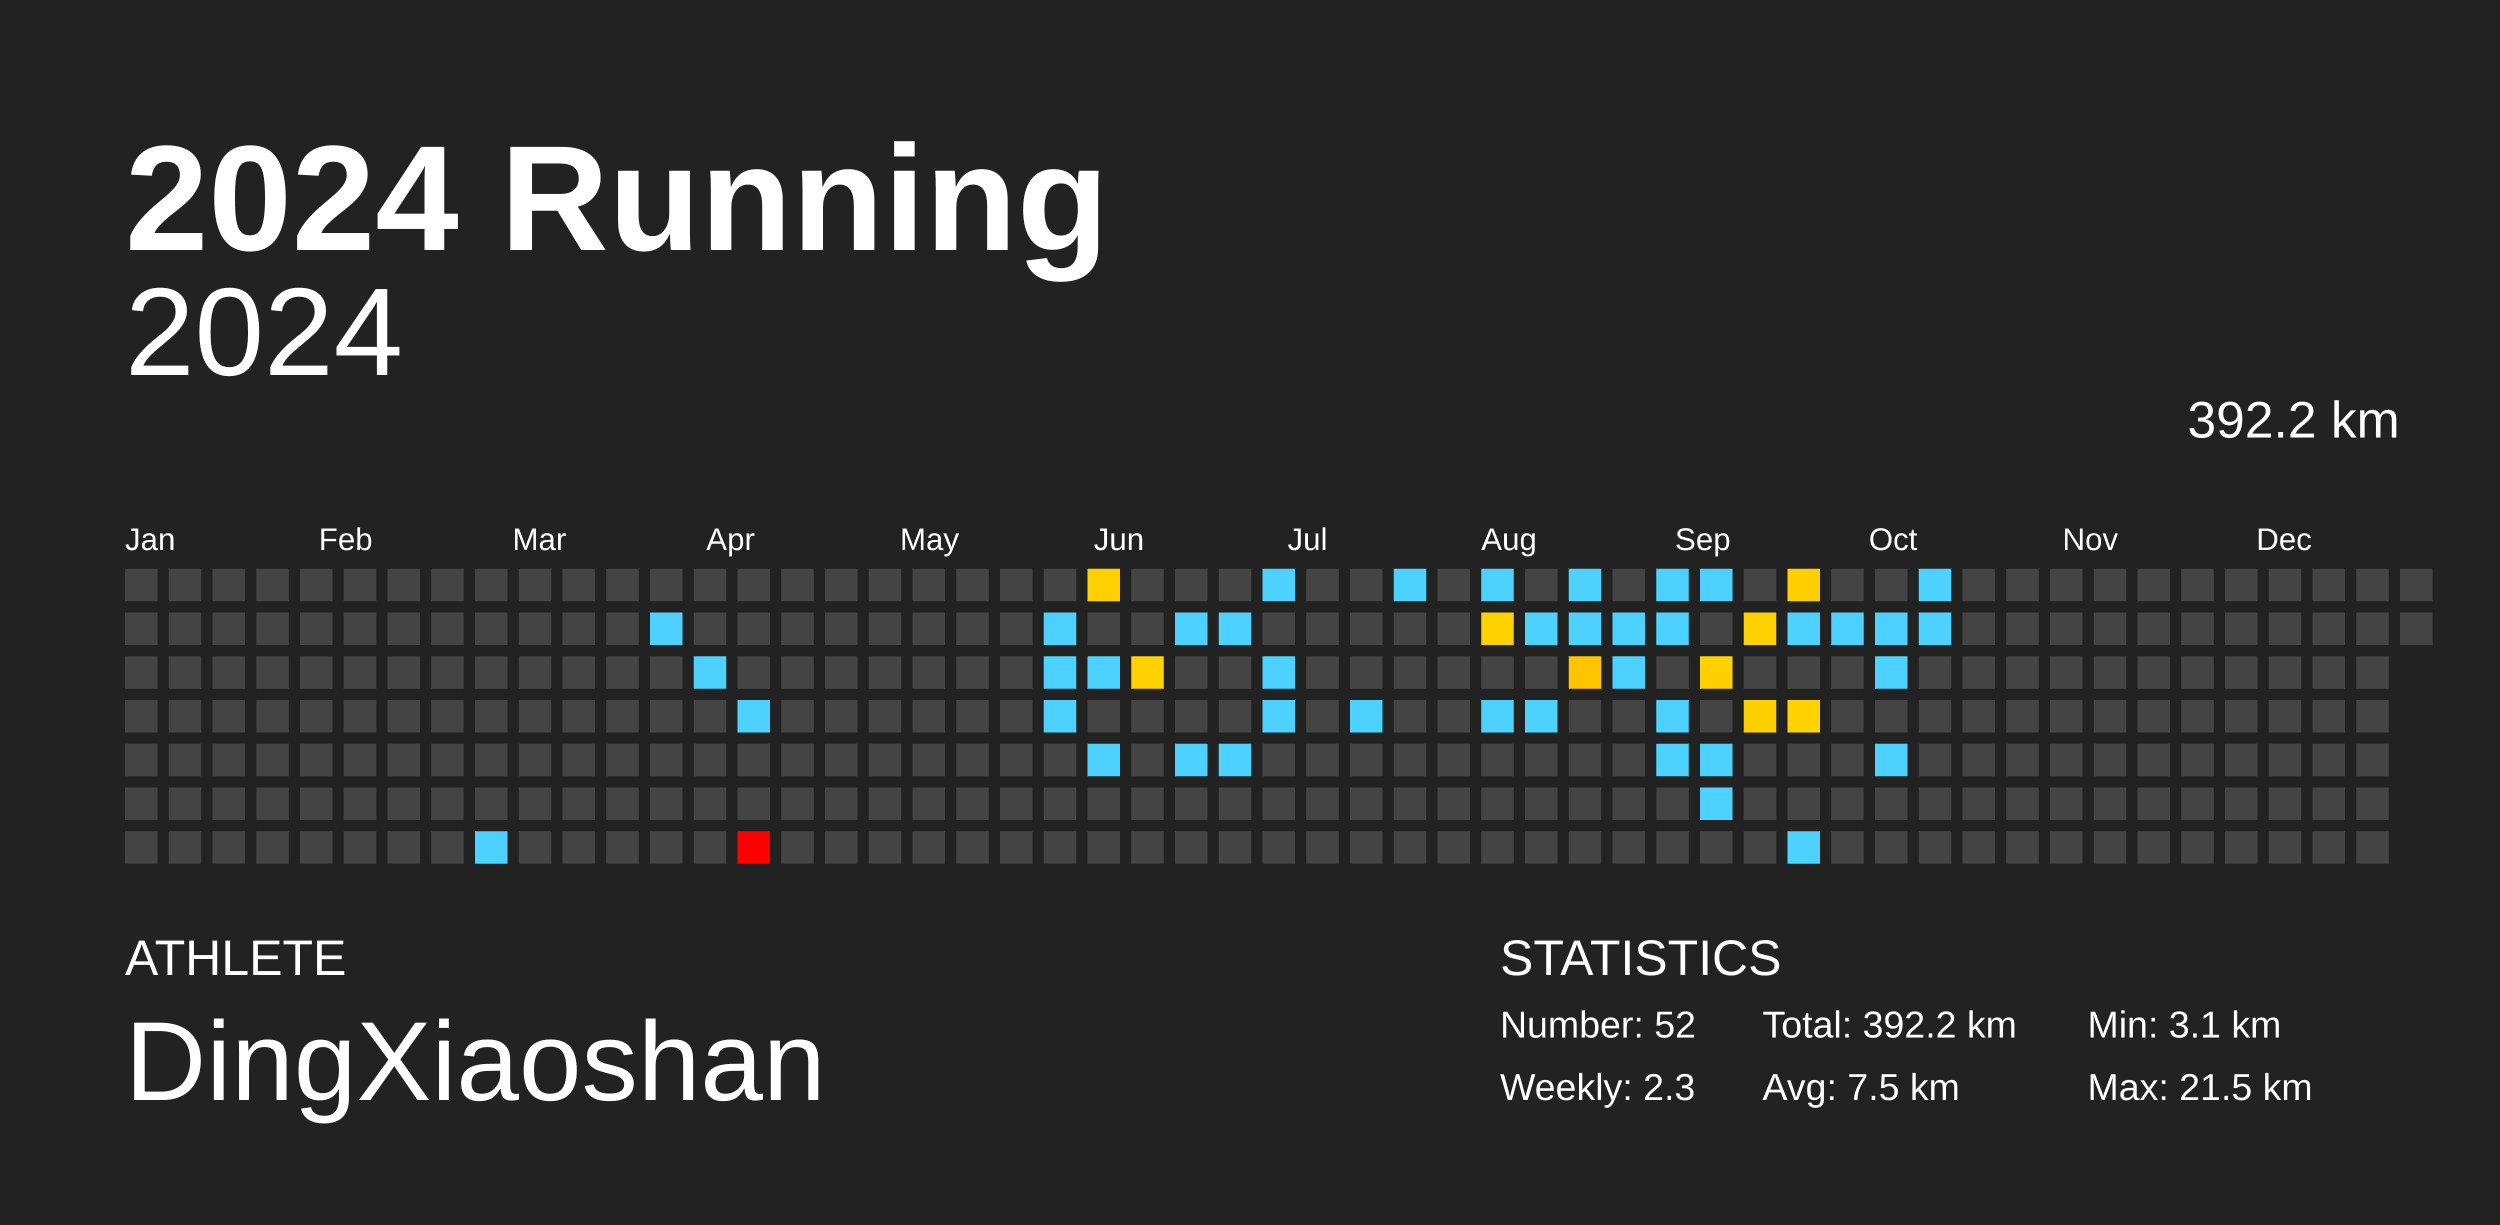
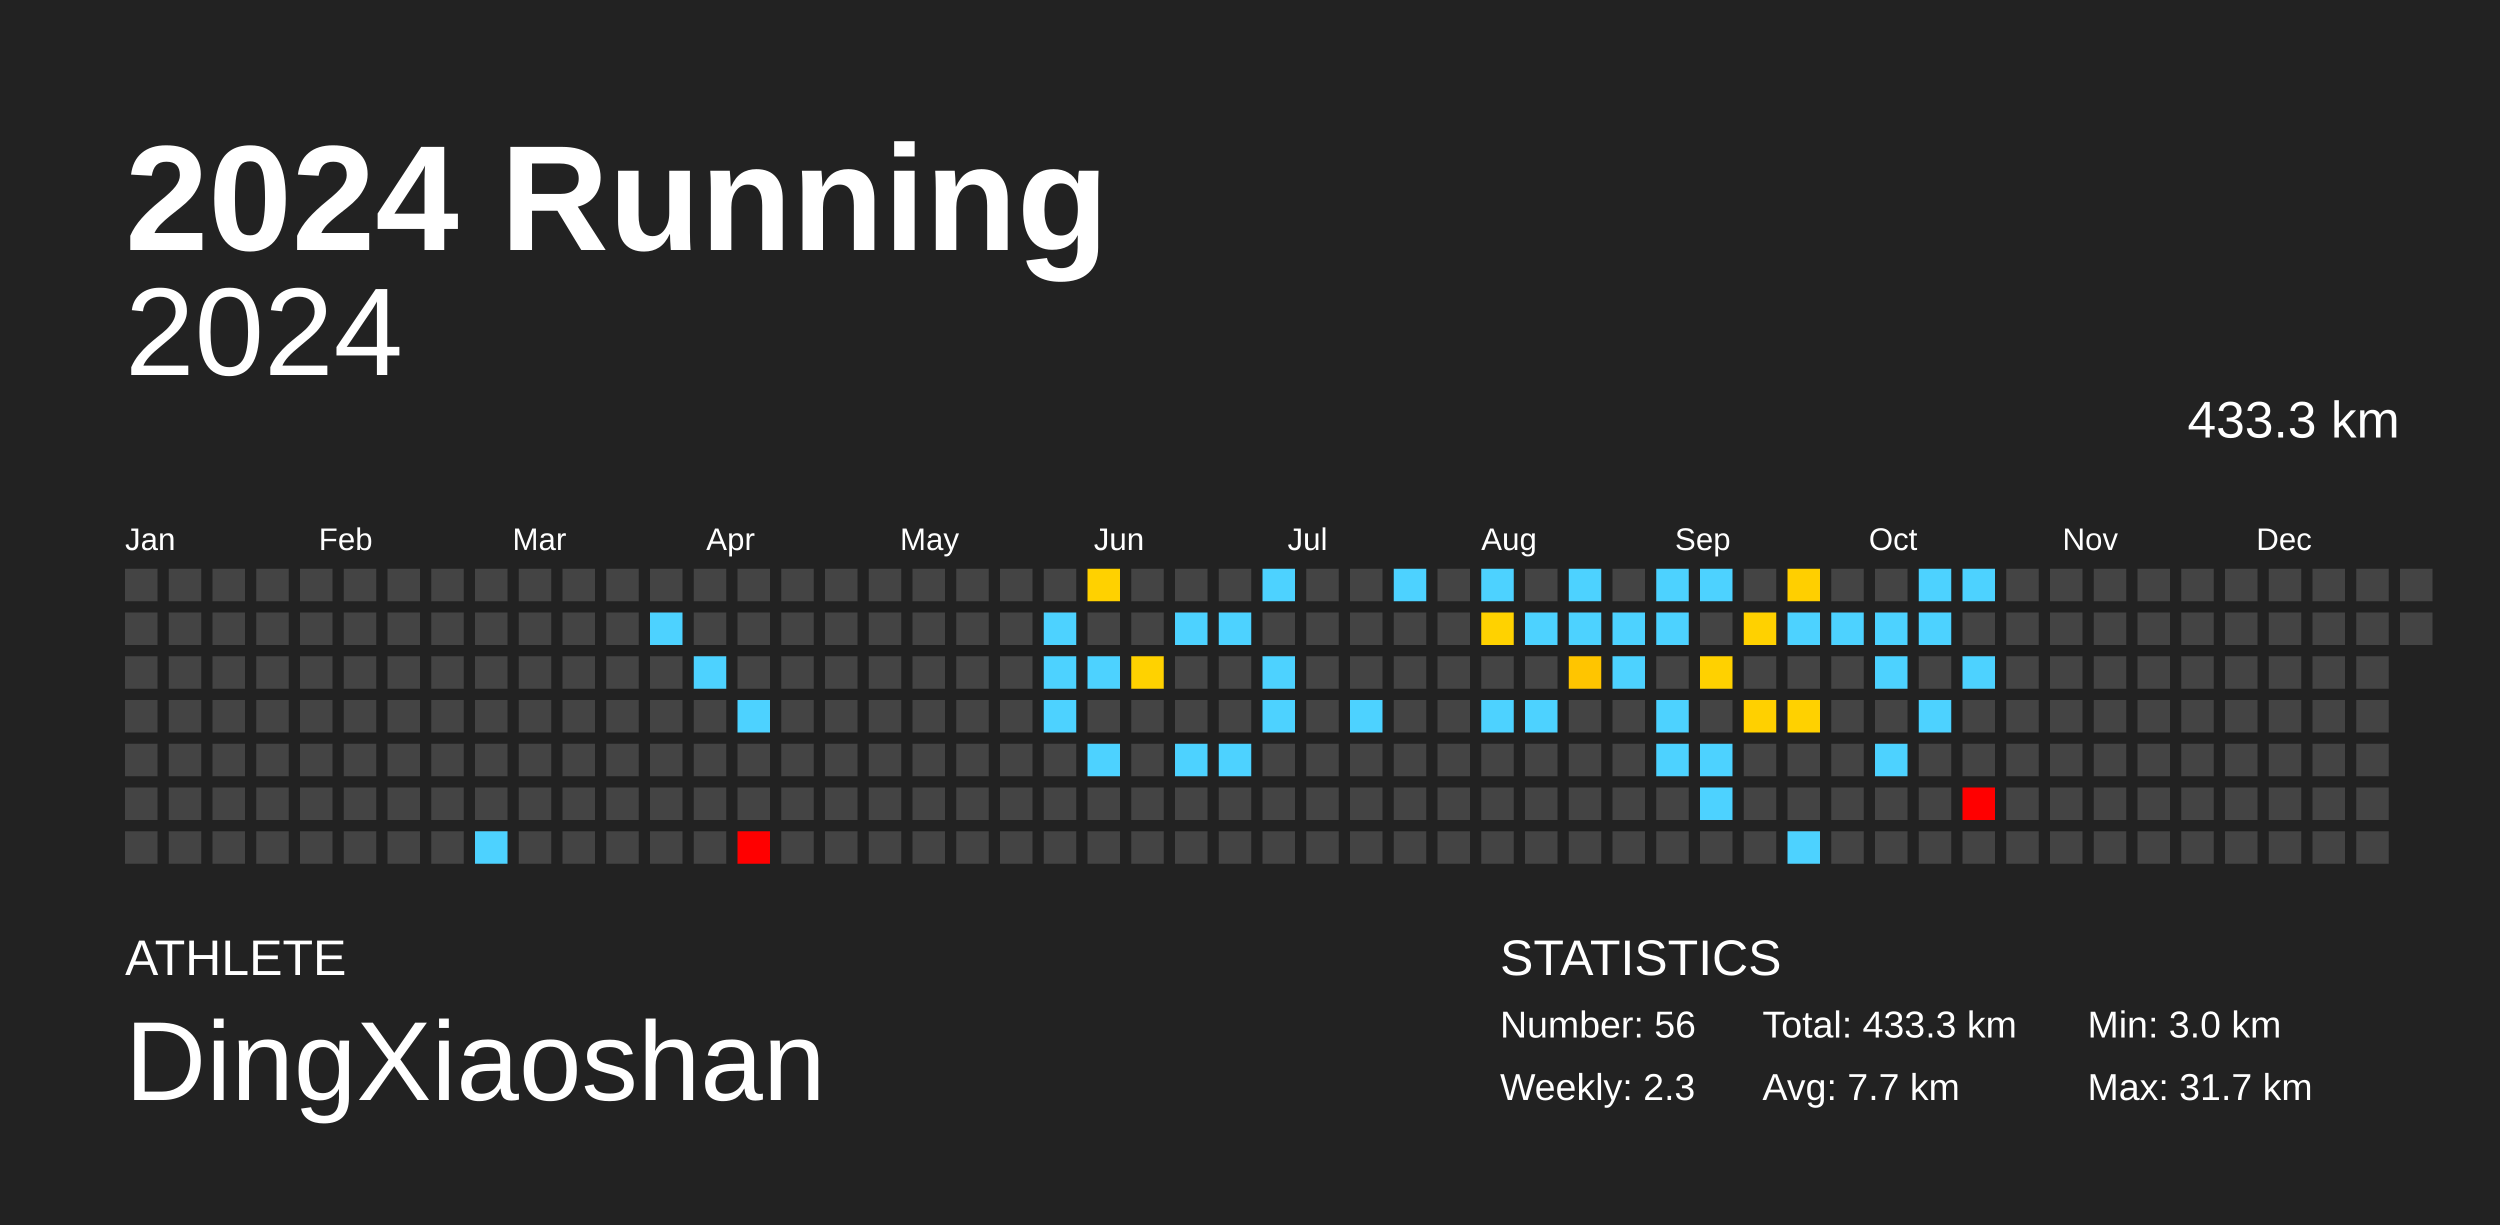
<svg xmlns="http://www.w3.org/2000/svg" baseProfile="full" height="98mm" version="1.1" viewBox="0,0,200,98" width="200mm">
  <defs />
  <rect fill="#222222" height="98" width="200" x="0" y="0" />
  <text fill="#FFFFFF" style="font-size:12px; font-family:Arial; font-weight:bold;" x="10" y="20">2024 Running</text>
  <text fill="#FFFFFF" style="font-size:4px; font-family:Arial" x="10" y="78">ATHLETE</text>
  <text fill="#FFFFFF" style="font-size:9px; font-family:Arial" x="10" y="88">DingXiaoshan</text>
  <text fill="#FFFFFF" style="font-size:4px; font-family:Arial" x="120" y="78">STATISTICS</text>
-   <text fill="#FFFFFF" style="font-size:3px; font-family:Arial" x="120" y="83">Number: 52</text>
+   <text fill="#FFFFFF" style="font-size:3px; font-family:Arial" x="120" y="83">Number: 56</text>
  <text fill="#FFFFFF" style="font-size:3px; font-family:Arial" x="120" y="88">Weekly: 2.3</text>
-   <text fill="#FFFFFF" style="font-size:3px; font-family:Arial" x="141" y="83">Total: 392.2 km</text>
-   <text fill="#FFFFFF" style="font-size:3px; font-family:Arial" x="141" y="88">Avg: 7.5 km</text>
-   <text fill="#FFFFFF" style="font-size:3px; font-family:Arial" x="167" y="83">Min: 3.1 km</text>
-   <text fill="#FFFFFF" style="font-size:3px; font-family:Arial" x="167" y="88">Max: 21.5 km</text>
+   <text fill="#FFFFFF" style="font-size:3px; font-family:Arial" x="141" y="83">Total: 433.3 km</text>
+   <text fill="#FFFFFF" style="font-size:3px; font-family:Arial" x="141" y="88">Avg: 7.7 km</text>
+   <text fill="#FFFFFF" style="font-size:3px; font-family:Arial" x="167" y="83">Min: 3.0 km</text>
+   <text fill="#FFFFFF" style="font-size:3px; font-family:Arial" x="167" y="88">Max: 31.7 km</text>
  <text alignment-baseline="hanging" fill="#FFFFFF" style="font-size:10.0px; font-family:Arial;" x="10" y="30">2024</text>
-   <text alignment-baseline="hanging" fill="#FFFFFF" style="font-size:4.125px; font-family:Arial;" x="175" y="35">392.2 km</text>
+   <text alignment-baseline="hanging" fill="#FFFFFF" style="font-size:4.125px; font-family:Arial;" x="175" y="35">433.3 km</text>
  <text fill="#FFFFFF" style="font-size:2.5px; font-family:Arial" x="10.0" y="44">Jan</text>
  <text fill="#FFFFFF" style="font-size:2.5px; font-family:Arial" x="25.5" y="44">Feb</text>
  <text fill="#FFFFFF" style="font-size:2.5px; font-family:Arial" x="41.0" y="44">Mar</text>
  <text fill="#FFFFFF" style="font-size:2.5px; font-family:Arial" x="56.5" y="44">Apr</text>
  <text fill="#FFFFFF" style="font-size:2.5px; font-family:Arial" x="72.0" y="44">May</text>
  <text fill="#FFFFFF" style="font-size:2.5px; font-family:Arial" x="87.5" y="44">Jun</text>
  <text fill="#FFFFFF" style="font-size:2.5px; font-family:Arial" x="103.0" y="44">Jul</text>
  <text fill="#FFFFFF" style="font-size:2.5px; font-family:Arial" x="118.5" y="44">Aug</text>
  <text fill="#FFFFFF" style="font-size:2.5px; font-family:Arial" x="134.0" y="44">Sep</text>
  <text fill="#FFFFFF" style="font-size:2.5px; font-family:Arial" x="149.5" y="44">Oct</text>
  <text fill="#FFFFFF" style="font-size:2.5px; font-family:Arial" x="165.0" y="44">Nov</text>
  <text fill="#FFFFFF" style="font-size:2.5px; font-family:Arial" x="180.5" y="44">Dec</text>
  <rect fill="#444444" height="2.6" width="2.6" x="10.0" y="45.5" />
  <rect fill="#444444" height="2.6" width="2.6" x="10.0" y="49.0" />
  <rect fill="#444444" height="2.6" width="2.6" x="10.0" y="52.5" />
  <rect fill="#444444" height="2.6" width="2.6" x="10.0" y="56.0" />
  <rect fill="#444444" height="2.6" width="2.6" x="10.0" y="59.5" />
  <rect fill="#444444" height="2.6" width="2.6" x="10.0" y="63.0" />
  <rect fill="#444444" height="2.6" width="2.6" x="10.0" y="66.5" />
  <rect fill="#444444" height="2.6" width="2.6" x="13.5" y="45.5" />
  <rect fill="#444444" height="2.6" width="2.6" x="13.5" y="49.0" />
  <rect fill="#444444" height="2.6" width="2.6" x="13.5" y="52.5" />
  <rect fill="#444444" height="2.6" width="2.6" x="13.5" y="56.0" />
  <rect fill="#444444" height="2.6" width="2.6" x="13.5" y="59.5" />
  <rect fill="#444444" height="2.6" width="2.6" x="13.5" y="63.0" />
  <rect fill="#444444" height="2.6" width="2.6" x="13.5" y="66.5" />
  <rect fill="#444444" height="2.6" width="2.6" x="17.0" y="45.5" />
  <rect fill="#444444" height="2.6" width="2.6" x="17.0" y="49.0" />
  <rect fill="#444444" height="2.6" width="2.6" x="17.0" y="52.5" />
  <rect fill="#444444" height="2.6" width="2.6" x="17.0" y="56.0" />
  <rect fill="#444444" height="2.6" width="2.6" x="17.0" y="59.5" />
  <rect fill="#444444" height="2.6" width="2.6" x="17.0" y="63.0" />
  <rect fill="#444444" height="2.6" width="2.6" x="17.0" y="66.5" />
  <rect fill="#444444" height="2.6" width="2.6" x="20.5" y="45.5" />
  <rect fill="#444444" height="2.6" width="2.6" x="20.5" y="49.0" />
  <rect fill="#444444" height="2.6" width="2.6" x="20.5" y="52.5" />
  <rect fill="#444444" height="2.6" width="2.6" x="20.5" y="56.0" />
  <rect fill="#444444" height="2.6" width="2.6" x="20.5" y="59.5" />
  <rect fill="#444444" height="2.6" width="2.6" x="20.5" y="63.0" />
  <rect fill="#444444" height="2.6" width="2.6" x="20.5" y="66.5" />
  <rect fill="#444444" height="2.6" width="2.6" x="24.0" y="45.5" />
  <rect fill="#444444" height="2.6" width="2.6" x="24.0" y="49.0" />
  <rect fill="#444444" height="2.6" width="2.6" x="24.0" y="52.5" />
  <rect fill="#444444" height="2.6" width="2.6" x="24.0" y="56.0" />
  <rect fill="#444444" height="2.6" width="2.6" x="24.0" y="59.5" />
  <rect fill="#444444" height="2.6" width="2.6" x="24.0" y="63.0" />
  <rect fill="#444444" height="2.6" width="2.6" x="24.0" y="66.5" />
  <rect fill="#444444" height="2.6" width="2.6" x="27.5" y="45.5" />
  <rect fill="#444444" height="2.6" width="2.6" x="27.5" y="49.0" />
  <rect fill="#444444" height="2.6" width="2.6" x="27.5" y="52.5" />
  <rect fill="#444444" height="2.6" width="2.6" x="27.5" y="56.0" />
  <rect fill="#444444" height="2.6" width="2.6" x="27.5" y="59.5" />
  <rect fill="#444444" height="2.6" width="2.6" x="27.5" y="63.0" />
  <rect fill="#444444" height="2.6" width="2.6" x="27.5" y="66.5" />
  <rect fill="#444444" height="2.6" width="2.6" x="31.0" y="45.5" />
  <rect fill="#444444" height="2.6" width="2.6" x="31.0" y="49.0" />
  <rect fill="#444444" height="2.6" width="2.6" x="31.0" y="52.5" />
  <rect fill="#444444" height="2.6" width="2.6" x="31.0" y="56.0" />
  <rect fill="#444444" height="2.6" width="2.6" x="31.0" y="59.5" />
  <rect fill="#444444" height="2.6" width="2.6" x="31.0" y="63.0" />
  <rect fill="#444444" height="2.6" width="2.6" x="31.0" y="66.5" />
  <rect fill="#444444" height="2.6" width="2.6" x="34.5" y="45.5" />
  <rect fill="#444444" height="2.6" width="2.6" x="34.5" y="49.0" />
  <rect fill="#444444" height="2.6" width="2.6" x="34.5" y="52.5" />
  <rect fill="#444444" height="2.6" width="2.6" x="34.5" y="56.0" />
  <rect fill="#444444" height="2.6" width="2.6" x="34.5" y="59.5" />
  <rect fill="#444444" height="2.6" width="2.6" x="34.5" y="63.0" />
  <rect fill="#444444" height="2.6" width="2.6" x="34.5" y="66.5" />
  <rect fill="#444444" height="2.6" width="2.6" x="38.0" y="45.5" />
  <rect fill="#444444" height="2.6" width="2.6" x="38.0" y="49.0" />
  <rect fill="#444444" height="2.6" width="2.6" x="38.0" y="52.5" />
  <rect fill="#444444" height="2.6" width="2.6" x="38.0" y="56.0" />
  <rect fill="#444444" height="2.6" width="2.6" x="38.0" y="59.5" />
  <rect fill="#444444" height="2.6" width="2.6" x="38.0" y="63.0" />
  <rect fill="#4dd2ff" height="2.6" width="2.6" x="38.0" y="66.5" />
  <rect fill="#444444" height="2.6" width="2.6" x="41.5" y="45.5" />
  <rect fill="#444444" height="2.6" width="2.6" x="41.5" y="49.0" />
  <rect fill="#444444" height="2.6" width="2.6" x="41.5" y="52.5" />
  <rect fill="#444444" height="2.6" width="2.6" x="41.5" y="56.0" />
  <rect fill="#444444" height="2.6" width="2.6" x="41.5" y="59.5" />
  <rect fill="#444444" height="2.6" width="2.6" x="41.5" y="63.0" />
  <rect fill="#444444" height="2.6" width="2.6" x="41.5" y="66.5" />
  <rect fill="#444444" height="2.6" width="2.6" x="45.0" y="45.5" />
  <rect fill="#444444" height="2.6" width="2.6" x="45.0" y="49.0" />
  <rect fill="#444444" height="2.6" width="2.6" x="45.0" y="52.5" />
  <rect fill="#444444" height="2.6" width="2.6" x="45.0" y="56.0" />
  <rect fill="#444444" height="2.6" width="2.6" x="45.0" y="59.5" />
  <rect fill="#444444" height="2.6" width="2.6" x="45.0" y="63.0" />
  <rect fill="#444444" height="2.6" width="2.6" x="45.0" y="66.5" />
  <rect fill="#444444" height="2.6" width="2.6" x="48.5" y="45.5" />
  <rect fill="#444444" height="2.6" width="2.6" x="48.5" y="49.0" />
  <rect fill="#444444" height="2.6" width="2.6" x="48.5" y="52.5" />
  <rect fill="#444444" height="2.6" width="2.6" x="48.5" y="56.0" />
  <rect fill="#444444" height="2.6" width="2.6" x="48.5" y="59.5" />
  <rect fill="#444444" height="2.6" width="2.6" x="48.5" y="63.0" />
  <rect fill="#444444" height="2.6" width="2.6" x="48.5" y="66.5" />
  <rect fill="#444444" height="2.6" width="2.6" x="52.0" y="45.5" />
  <rect fill="#4dd2ff" height="2.6" width="2.6" x="52.0" y="49.0" />
  <rect fill="#444444" height="2.6" width="2.6" x="52.0" y="52.5" />
  <rect fill="#444444" height="2.6" width="2.6" x="52.0" y="56.0" />
  <rect fill="#444444" height="2.6" width="2.6" x="52.0" y="59.5" />
  <rect fill="#444444" height="2.6" width="2.6" x="52.0" y="63.0" />
  <rect fill="#444444" height="2.6" width="2.6" x="52.0" y="66.5" />
  <rect fill="#444444" height="2.6" width="2.6" x="55.5" y="45.5" />
  <rect fill="#444444" height="2.6" width="2.6" x="55.5" y="49.0" />
  <rect fill="#4dd2ff" height="2.6" width="2.6" x="55.5" y="52.5" />
  <rect fill="#444444" height="2.6" width="2.6" x="55.5" y="56.0" />
  <rect fill="#444444" height="2.6" width="2.6" x="55.5" y="59.5" />
  <rect fill="#444444" height="2.6" width="2.6" x="55.5" y="63.0" />
  <rect fill="#444444" height="2.6" width="2.6" x="55.5" y="66.5" />
  <rect fill="#444444" height="2.6" width="2.6" x="59.0" y="45.5" />
  <rect fill="#444444" height="2.6" width="2.6" x="59.0" y="49.0" />
  <rect fill="#444444" height="2.6" width="2.6" x="59.0" y="52.5" />
  <rect fill="#4dd2ff" height="2.6" width="2.6" x="59.0" y="56.0" />
  <rect fill="#444444" height="2.6" width="2.6" x="59.0" y="59.5" />
  <rect fill="#444444" height="2.6" width="2.6" x="59.0" y="63.0" />
  <rect fill="red" height="2.6" width="2.6" x="59.0" y="66.5" />
  <rect fill="#444444" height="2.6" width="2.6" x="62.5" y="45.5" />
  <rect fill="#444444" height="2.6" width="2.6" x="62.5" y="49.0" />
  <rect fill="#444444" height="2.6" width="2.6" x="62.5" y="52.5" />
  <rect fill="#444444" height="2.6" width="2.6" x="62.5" y="56.0" />
  <rect fill="#444444" height="2.6" width="2.6" x="62.5" y="59.5" />
  <rect fill="#444444" height="2.6" width="2.6" x="62.5" y="63.0" />
  <rect fill="#444444" height="2.6" width="2.6" x="62.5" y="66.5" />
  <rect fill="#444444" height="2.6" width="2.6" x="66.0" y="45.5" />
  <rect fill="#444444" height="2.6" width="2.6" x="66.0" y="49.0" />
  <rect fill="#444444" height="2.6" width="2.6" x="66.0" y="52.5" />
  <rect fill="#444444" height="2.6" width="2.6" x="66.0" y="56.0" />
  <rect fill="#444444" height="2.6" width="2.6" x="66.0" y="59.5" />
  <rect fill="#444444" height="2.6" width="2.6" x="66.0" y="63.0" />
  <rect fill="#444444" height="2.6" width="2.6" x="66.0" y="66.5" />
  <rect fill="#444444" height="2.6" width="2.6" x="69.5" y="45.5" />
  <rect fill="#444444" height="2.6" width="2.6" x="69.5" y="49.0" />
  <rect fill="#444444" height="2.6" width="2.6" x="69.5" y="52.5" />
  <rect fill="#444444" height="2.6" width="2.6" x="69.5" y="56.0" />
  <rect fill="#444444" height="2.6" width="2.6" x="69.5" y="59.5" />
  <rect fill="#444444" height="2.6" width="2.6" x="69.5" y="63.0" />
  <rect fill="#444444" height="2.6" width="2.6" x="69.5" y="66.5" />
  <rect fill="#444444" height="2.6" width="2.6" x="73.0" y="45.5" />
  <rect fill="#444444" height="2.6" width="2.6" x="73.0" y="49.0" />
  <rect fill="#444444" height="2.6" width="2.6" x="73.0" y="52.5" />
  <rect fill="#444444" height="2.6" width="2.6" x="73.0" y="56.0" />
  <rect fill="#444444" height="2.6" width="2.6" x="73.0" y="59.5" />
  <rect fill="#444444" height="2.6" width="2.6" x="73.0" y="63.0" />
  <rect fill="#444444" height="2.6" width="2.6" x="73.0" y="66.5" />
  <rect fill="#444444" height="2.6" width="2.6" x="76.5" y="45.5" />
  <rect fill="#444444" height="2.6" width="2.6" x="76.5" y="49.0" />
  <rect fill="#444444" height="2.6" width="2.6" x="76.5" y="52.5" />
  <rect fill="#444444" height="2.6" width="2.6" x="76.5" y="56.0" />
  <rect fill="#444444" height="2.6" width="2.6" x="76.5" y="59.5" />
  <rect fill="#444444" height="2.6" width="2.6" x="76.5" y="63.0" />
  <rect fill="#444444" height="2.6" width="2.6" x="76.5" y="66.5" />
  <rect fill="#444444" height="2.6" width="2.6" x="80.0" y="45.5" />
  <rect fill="#444444" height="2.6" width="2.6" x="80.0" y="49.0" />
  <rect fill="#444444" height="2.6" width="2.6" x="80.0" y="52.5" />
  <rect fill="#444444" height="2.6" width="2.6" x="80.0" y="56.0" />
  <rect fill="#444444" height="2.6" width="2.6" x="80.0" y="59.5" />
  <rect fill="#444444" height="2.6" width="2.6" x="80.0" y="63.0" />
  <rect fill="#444444" height="2.6" width="2.6" x="80.0" y="66.5" />
  <rect fill="#444444" height="2.6" width="2.6" x="83.5" y="45.5" />
  <rect fill="#4dd2ff" height="2.6" width="2.6" x="83.5" y="49.0" />
  <rect fill="#4dd2ff" height="2.6" width="2.6" x="83.5" y="52.5" />
  <rect fill="#4dd2ff" height="2.6" width="2.6" x="83.5" y="56.0" />
  <rect fill="#444444" height="2.6" width="2.6" x="83.5" y="59.5" />
  <rect fill="#444444" height="2.6" width="2.6" x="83.5" y="63.0" />
  <rect fill="#444444" height="2.6" width="2.6" x="83.5" y="66.5" />
  <rect fill="#ffd100" height="2.6" width="2.6" x="87.0" y="45.5" />
  <rect fill="#444444" height="2.6" width="2.6" x="87.0" y="49.0" />
  <rect fill="#4dd2ff" height="2.6" width="2.6" x="87.0" y="52.5" />
  <rect fill="#444444" height="2.6" width="2.6" x="87.0" y="56.0" />
  <rect fill="#4dd2ff" height="2.6" width="2.6" x="87.0" y="59.5" />
  <rect fill="#444444" height="2.6" width="2.6" x="87.0" y="63.0" />
  <rect fill="#444444" height="2.6" width="2.6" x="87.0" y="66.5" />
  <rect fill="#444444" height="2.6" width="2.6" x="90.5" y="45.5" />
  <rect fill="#444444" height="2.6" width="2.6" x="90.5" y="49.0" />
  <rect fill="#ffd200" height="2.6" width="2.6" x="90.5" y="52.5" />
  <rect fill="#444444" height="2.6" width="2.6" x="90.5" y="56.0" />
  <rect fill="#444444" height="2.6" width="2.6" x="90.5" y="59.5" />
  <rect fill="#444444" height="2.6" width="2.6" x="90.5" y="63.0" />
  <rect fill="#444444" height="2.6" width="2.6" x="90.5" y="66.5" />
  <rect fill="#444444" height="2.6" width="2.6" x="94.0" y="45.5" />
  <rect fill="#4dd2ff" height="2.6" width="2.6" x="94.0" y="49.0" />
  <rect fill="#444444" height="2.6" width="2.6" x="94.0" y="52.5" />
  <rect fill="#444444" height="2.6" width="2.6" x="94.0" y="56.0" />
  <rect fill="#4dd2ff" height="2.6" width="2.6" x="94.0" y="59.5" />
  <rect fill="#444444" height="2.6" width="2.6" x="94.0" y="63.0" />
  <rect fill="#444444" height="2.6" width="2.6" x="94.0" y="66.5" />
  <rect fill="#444444" height="2.6" width="2.6" x="97.5" y="45.5" />
  <rect fill="#4dd2ff" height="2.6" width="2.6" x="97.5" y="49.0" />
  <rect fill="#444444" height="2.6" width="2.6" x="97.5" y="52.5" />
  <rect fill="#444444" height="2.6" width="2.6" x="97.5" y="56.0" />
  <rect fill="#4dd2ff" height="2.6" width="2.6" x="97.5" y="59.5" />
  <rect fill="#444444" height="2.6" width="2.6" x="97.5" y="63.0" />
  <rect fill="#444444" height="2.6" width="2.6" x="97.5" y="66.5" />
  <rect fill="#4dd2ff" height="2.6" width="2.6" x="101.0" y="45.5" />
  <rect fill="#444444" height="2.6" width="2.6" x="101.0" y="49.0" />
  <rect fill="#4dd2ff" height="2.6" width="2.6" x="101.0" y="52.5" />
  <rect fill="#4dd2ff" height="2.6" width="2.6" x="101.0" y="56.0" />
  <rect fill="#444444" height="2.6" width="2.6" x="101.0" y="59.5" />
  <rect fill="#444444" height="2.6" width="2.6" x="101.0" y="63.0" />
  <rect fill="#444444" height="2.6" width="2.6" x="101.0" y="66.5" />
  <rect fill="#444444" height="2.6" width="2.6" x="104.5" y="45.5" />
  <rect fill="#444444" height="2.6" width="2.6" x="104.5" y="49.0" />
  <rect fill="#444444" height="2.6" width="2.6" x="104.5" y="52.5" />
  <rect fill="#444444" height="2.6" width="2.6" x="104.5" y="56.0" />
  <rect fill="#444444" height="2.6" width="2.6" x="104.5" y="59.5" />
  <rect fill="#444444" height="2.6" width="2.6" x="104.5" y="63.0" />
  <rect fill="#444444" height="2.6" width="2.6" x="104.5" y="66.5" />
  <rect fill="#444444" height="2.6" width="2.6" x="108.0" y="45.5" />
  <rect fill="#444444" height="2.6" width="2.6" x="108.0" y="49.0" />
  <rect fill="#444444" height="2.6" width="2.6" x="108.0" y="52.5" />
  <rect fill="#4dd2ff" height="2.6" width="2.6" x="108.0" y="56.0" />
  <rect fill="#444444" height="2.6" width="2.6" x="108.0" y="59.5" />
  <rect fill="#444444" height="2.6" width="2.6" x="108.0" y="63.0" />
  <rect fill="#444444" height="2.6" width="2.6" x="108.0" y="66.5" />
  <rect fill="#4dd2ff" height="2.6" width="2.6" x="111.5" y="45.5" />
  <rect fill="#444444" height="2.6" width="2.6" x="111.5" y="49.0" />
  <rect fill="#444444" height="2.6" width="2.6" x="111.5" y="52.5" />
  <rect fill="#444444" height="2.6" width="2.6" x="111.5" y="56.0" />
  <rect fill="#444444" height="2.6" width="2.6" x="111.5" y="59.5" />
  <rect fill="#444444" height="2.6" width="2.6" x="111.5" y="63.0" />
  <rect fill="#444444" height="2.6" width="2.6" x="111.5" y="66.5" />
  <rect fill="#444444" height="2.6" width="2.6" x="115.0" y="45.5" />
  <rect fill="#444444" height="2.6" width="2.6" x="115.0" y="49.0" />
  <rect fill="#444444" height="2.6" width="2.6" x="115.0" y="52.5" />
  <rect fill="#444444" height="2.6" width="2.6" x="115.0" y="56.0" />
  <rect fill="#444444" height="2.6" width="2.6" x="115.0" y="59.5" />
  <rect fill="#444444" height="2.6" width="2.6" x="115.0" y="63.0" />
  <rect fill="#444444" height="2.6" width="2.6" x="115.0" y="66.5" />
  <rect fill="#4dd2ff" height="2.6" width="2.6" x="118.5" y="45.5" />
  <rect fill="#ffd200" height="2.6" width="2.6" x="118.5" y="49.0" />
  <rect fill="#444444" height="2.6" width="2.6" x="118.5" y="52.5" />
  <rect fill="#4dd2ff" height="2.6" width="2.6" x="118.5" y="56.0" />
  <rect fill="#444444" height="2.6" width="2.6" x="118.5" y="59.5" />
  <rect fill="#444444" height="2.6" width="2.6" x="118.5" y="63.0" />
  <rect fill="#444444" height="2.6" width="2.6" x="118.5" y="66.5" />
  <rect fill="#444444" height="2.6" width="2.6" x="122.0" y="45.5" />
  <rect fill="#4dd2ff" height="2.6" width="2.6" x="122.0" y="49.0" />
  <rect fill="#444444" height="2.6" width="2.6" x="122.0" y="52.5" />
  <rect fill="#4dd2ff" height="2.6" width="2.6" x="122.0" y="56.0" />
  <rect fill="#444444" height="2.6" width="2.6" x="122.0" y="59.5" />
  <rect fill="#444444" height="2.6" width="2.6" x="122.0" y="63.0" />
  <rect fill="#444444" height="2.6" width="2.6" x="122.0" y="66.5" />
  <rect fill="#4dd2ff" height="2.6" width="2.6" x="125.5" y="45.5" />
  <rect fill="#4dd2ff" height="2.6" width="2.6" x="125.5" y="49.0" />
-   <rect fill="#ffc600" height="2.6" width="2.6" x="125.5" y="52.5" />
+   <rect fill="#ffc500" height="2.6" width="2.6" x="125.5" y="52.5" />
  <rect fill="#444444" height="2.6" width="2.6" x="125.5" y="56.0" />
  <rect fill="#444444" height="2.6" width="2.6" x="125.5" y="59.5" />
  <rect fill="#444444" height="2.6" width="2.6" x="125.5" y="63.0" />
  <rect fill="#444444" height="2.6" width="2.6" x="125.5" y="66.5" />
  <rect fill="#444444" height="2.6" width="2.6" x="129.0" y="45.5" />
  <rect fill="#4dd2ff" height="2.6" width="2.6" x="129.0" y="49.0" />
  <rect fill="#4dd2ff" height="2.6" width="2.6" x="129.0" y="52.5" />
  <rect fill="#444444" height="2.6" width="2.6" x="129.0" y="56.0" />
  <rect fill="#444444" height="2.6" width="2.6" x="129.0" y="59.5" />
  <rect fill="#444444" height="2.6" width="2.6" x="129.0" y="63.0" />
  <rect fill="#444444" height="2.6" width="2.6" x="129.0" y="66.5" />
  <rect fill="#4dd2ff" height="2.6" width="2.6" x="132.5" y="45.5" />
  <rect fill="#4dd2ff" height="2.6" width="2.6" x="132.5" y="49.0" />
  <rect fill="#444444" height="2.6" width="2.6" x="132.5" y="52.5" />
  <rect fill="#4dd2ff" height="2.6" width="2.6" x="132.5" y="56.0" />
  <rect fill="#4dd2ff" height="2.6" width="2.6" x="132.5" y="59.5" />
  <rect fill="#444444" height="2.6" width="2.6" x="132.5" y="63.0" />
  <rect fill="#444444" height="2.6" width="2.6" x="132.5" y="66.5" />
  <rect fill="#4dd2ff" height="2.6" width="2.6" x="136.0" y="45.5" />
  <rect fill="#444444" height="2.6" width="2.6" x="136.0" y="49.0" />
  <rect fill="#ffd100" height="2.6" width="2.6" x="136.0" y="52.5" />
  <rect fill="#444444" height="2.6" width="2.6" x="136.0" y="56.0" />
  <rect fill="#4dd2ff" height="2.6" width="2.6" x="136.0" y="59.5" />
  <rect fill="#4dd2ff" height="2.6" width="2.6" x="136.0" y="63.0" />
  <rect fill="#444444" height="2.6" width="2.6" x="136.0" y="66.5" />
  <rect fill="#444444" height="2.6" width="2.6" x="139.5" y="45.5" />
  <rect fill="#ffd100" height="2.6" width="2.6" x="139.5" y="49.0" />
  <rect fill="#444444" height="2.6" width="2.6" x="139.5" y="52.5" />
  <rect fill="#ffd000" height="2.6" width="2.6" x="139.5" y="56.0" />
  <rect fill="#444444" height="2.6" width="2.6" x="139.5" y="59.5" />
  <rect fill="#444444" height="2.6" width="2.6" x="139.5" y="63.0" />
  <rect fill="#444444" height="2.6" width="2.6" x="139.5" y="66.5" />
  <rect fill="#ffcf00" height="2.6" width="2.6" x="143.0" y="45.5" />
  <rect fill="#4dd2ff" height="2.6" width="2.6" x="143.0" y="49.0" />
  <rect fill="#444444" height="2.6" width="2.6" x="143.0" y="52.5" />
-   <rect fill="#ffd200" height="2.6" width="2.6" x="143.0" y="56.0" />
+   <rect fill="#ffd100" height="2.6" width="2.6" x="143.0" y="56.0" />
  <rect fill="#444444" height="2.6" width="2.6" x="143.0" y="59.5" />
  <rect fill="#444444" height="2.6" width="2.6" x="143.0" y="63.0" />
  <rect fill="#4dd2ff" height="2.6" width="2.6" x="143.0" y="66.5" />
  <rect fill="#444444" height="2.6" width="2.6" x="146.5" y="45.5" />
  <rect fill="#4dd2ff" height="2.6" width="2.6" x="146.5" y="49.0" />
  <rect fill="#444444" height="2.6" width="2.6" x="146.5" y="52.5" />
  <rect fill="#444444" height="2.6" width="2.6" x="146.5" y="56.0" />
  <rect fill="#444444" height="2.6" width="2.6" x="146.5" y="59.5" />
  <rect fill="#444444" height="2.6" width="2.6" x="146.5" y="63.0" />
  <rect fill="#444444" height="2.6" width="2.6" x="146.5" y="66.5" />
  <rect fill="#444444" height="2.6" width="2.6" x="150.0" y="45.5" />
  <rect fill="#4dd2ff" height="2.6" width="2.6" x="150.0" y="49.0" />
  <rect fill="#4dd2ff" height="2.6" width="2.6" x="150.0" y="52.5" />
  <rect fill="#444444" height="2.6" width="2.6" x="150.0" y="56.0" />
  <rect fill="#4dd2ff" height="2.6" width="2.6" x="150.0" y="59.5" />
  <rect fill="#444444" height="2.6" width="2.6" x="150.0" y="63.0" />
  <rect fill="#444444" height="2.6" width="2.6" x="150.0" y="66.5" />
  <rect fill="#4dd2ff" height="2.6" width="2.6" x="153.5" y="45.5" />
  <rect fill="#4dd2ff" height="2.6" width="2.6" x="153.5" y="49.0" />
  <rect fill="#444444" height="2.6" width="2.6" x="153.5" y="52.5" />
-   <rect fill="#444444" height="2.6" width="2.6" x="153.5" y="56.0" />
+   <rect fill="#4dd2ff" height="2.6" width="2.6" x="153.5" y="56.0" />
  <rect fill="#444444" height="2.6" width="2.6" x="153.5" y="59.5" />
  <rect fill="#444444" height="2.6" width="2.6" x="153.5" y="63.0" />
  <rect fill="#444444" height="2.6" width="2.6" x="153.5" y="66.5" />
-   <rect fill="#444444" height="2.6" width="2.6" x="157.0" y="45.5" />
+   <rect fill="#4dd2ff" height="2.6" width="2.6" x="157.0" y="45.5" />
  <rect fill="#444444" height="2.6" width="2.6" x="157.0" y="49.0" />
-   <rect fill="#444444" height="2.6" width="2.6" x="157.0" y="52.5" />
+   <rect fill="#4dd2ff" height="2.6" width="2.6" x="157.0" y="52.5" />
  <rect fill="#444444" height="2.6" width="2.6" x="157.0" y="56.0" />
  <rect fill="#444444" height="2.6" width="2.6" x="157.0" y="59.5" />
-   <rect fill="#444444" height="2.6" width="2.6" x="157.0" y="63.0" />
+   <rect fill="red" height="2.6" width="2.6" x="157.0" y="63.0" />
  <rect fill="#444444" height="2.6" width="2.6" x="157.0" y="66.5" />
  <rect fill="#444444" height="2.6" width="2.6" x="160.5" y="45.5" />
  <rect fill="#444444" height="2.6" width="2.6" x="160.5" y="49.0" />
  <rect fill="#444444" height="2.6" width="2.6" x="160.5" y="52.5" />
  <rect fill="#444444" height="2.6" width="2.6" x="160.5" y="56.0" />
  <rect fill="#444444" height="2.6" width="2.6" x="160.5" y="59.5" />
  <rect fill="#444444" height="2.6" width="2.6" x="160.5" y="63.0" />
  <rect fill="#444444" height="2.6" width="2.6" x="160.5" y="66.5" />
  <rect fill="#444444" height="2.6" width="2.6" x="164.0" y="45.5" />
  <rect fill="#444444" height="2.6" width="2.6" x="164.0" y="49.0" />
  <rect fill="#444444" height="2.6" width="2.6" x="164.0" y="52.5" />
  <rect fill="#444444" height="2.6" width="2.6" x="164.0" y="56.0" />
  <rect fill="#444444" height="2.6" width="2.6" x="164.0" y="59.5" />
  <rect fill="#444444" height="2.6" width="2.6" x="164.0" y="63.0" />
  <rect fill="#444444" height="2.6" width="2.6" x="164.0" y="66.5" />
  <rect fill="#444444" height="2.6" width="2.6" x="167.5" y="45.5" />
  <rect fill="#444444" height="2.6" width="2.6" x="167.5" y="49.0" />
  <rect fill="#444444" height="2.6" width="2.6" x="167.5" y="52.5" />
  <rect fill="#444444" height="2.6" width="2.6" x="167.5" y="56.0" />
  <rect fill="#444444" height="2.6" width="2.6" x="167.5" y="59.5" />
  <rect fill="#444444" height="2.6" width="2.6" x="167.5" y="63.0" />
  <rect fill="#444444" height="2.6" width="2.6" x="167.5" y="66.5" />
  <rect fill="#444444" height="2.6" width="2.6" x="171.0" y="45.5" />
  <rect fill="#444444" height="2.6" width="2.6" x="171.0" y="49.0" />
  <rect fill="#444444" height="2.6" width="2.6" x="171.0" y="52.5" />
  <rect fill="#444444" height="2.6" width="2.6" x="171.0" y="56.0" />
  <rect fill="#444444" height="2.6" width="2.6" x="171.0" y="59.5" />
  <rect fill="#444444" height="2.6" width="2.6" x="171.0" y="63.0" />
  <rect fill="#444444" height="2.6" width="2.6" x="171.0" y="66.5" />
  <rect fill="#444444" height="2.6" width="2.6" x="174.5" y="45.5" />
  <rect fill="#444444" height="2.6" width="2.6" x="174.5" y="49.0" />
  <rect fill="#444444" height="2.6" width="2.6" x="174.5" y="52.5" />
  <rect fill="#444444" height="2.6" width="2.6" x="174.5" y="56.0" />
  <rect fill="#444444" height="2.6" width="2.6" x="174.5" y="59.5" />
  <rect fill="#444444" height="2.6" width="2.6" x="174.5" y="63.0" />
  <rect fill="#444444" height="2.6" width="2.6" x="174.5" y="66.5" />
  <rect fill="#444444" height="2.6" width="2.6" x="178.0" y="45.5" />
  <rect fill="#444444" height="2.6" width="2.6" x="178.0" y="49.0" />
  <rect fill="#444444" height="2.6" width="2.6" x="178.0" y="52.5" />
  <rect fill="#444444" height="2.6" width="2.6" x="178.0" y="56.0" />
  <rect fill="#444444" height="2.6" width="2.6" x="178.0" y="59.5" />
  <rect fill="#444444" height="2.6" width="2.6" x="178.0" y="63.0" />
  <rect fill="#444444" height="2.6" width="2.6" x="178.0" y="66.5" />
  <rect fill="#444444" height="2.6" width="2.6" x="181.5" y="45.5" />
  <rect fill="#444444" height="2.6" width="2.6" x="181.5" y="49.0" />
  <rect fill="#444444" height="2.6" width="2.6" x="181.5" y="52.5" />
  <rect fill="#444444" height="2.6" width="2.6" x="181.5" y="56.0" />
  <rect fill="#444444" height="2.6" width="2.6" x="181.5" y="59.5" />
  <rect fill="#444444" height="2.6" width="2.6" x="181.5" y="63.0" />
  <rect fill="#444444" height="2.6" width="2.6" x="181.5" y="66.5" />
  <rect fill="#444444" height="2.6" width="2.6" x="185.0" y="45.5" />
  <rect fill="#444444" height="2.6" width="2.6" x="185.0" y="49.0" />
  <rect fill="#444444" height="2.6" width="2.6" x="185.0" y="52.5" />
  <rect fill="#444444" height="2.6" width="2.6" x="185.0" y="56.0" />
  <rect fill="#444444" height="2.6" width="2.6" x="185.0" y="59.5" />
  <rect fill="#444444" height="2.6" width="2.6" x="185.0" y="63.0" />
  <rect fill="#444444" height="2.6" width="2.6" x="185.0" y="66.5" />
  <rect fill="#444444" height="2.6" width="2.6" x="188.5" y="45.5" />
  <rect fill="#444444" height="2.6" width="2.6" x="188.5" y="49.0" />
  <rect fill="#444444" height="2.6" width="2.6" x="188.5" y="52.5" />
  <rect fill="#444444" height="2.6" width="2.6" x="188.5" y="56.0" />
  <rect fill="#444444" height="2.6" width="2.6" x="188.5" y="59.5" />
  <rect fill="#444444" height="2.6" width="2.6" x="188.5" y="63.0" />
  <rect fill="#444444" height="2.6" width="2.6" x="188.5" y="66.5" />
  <rect fill="#444444" height="2.6" width="2.6" x="192.0" y="45.5" />
  <rect fill="#444444" height="2.6" width="2.6" x="192.0" y="49.0" />
</svg>
